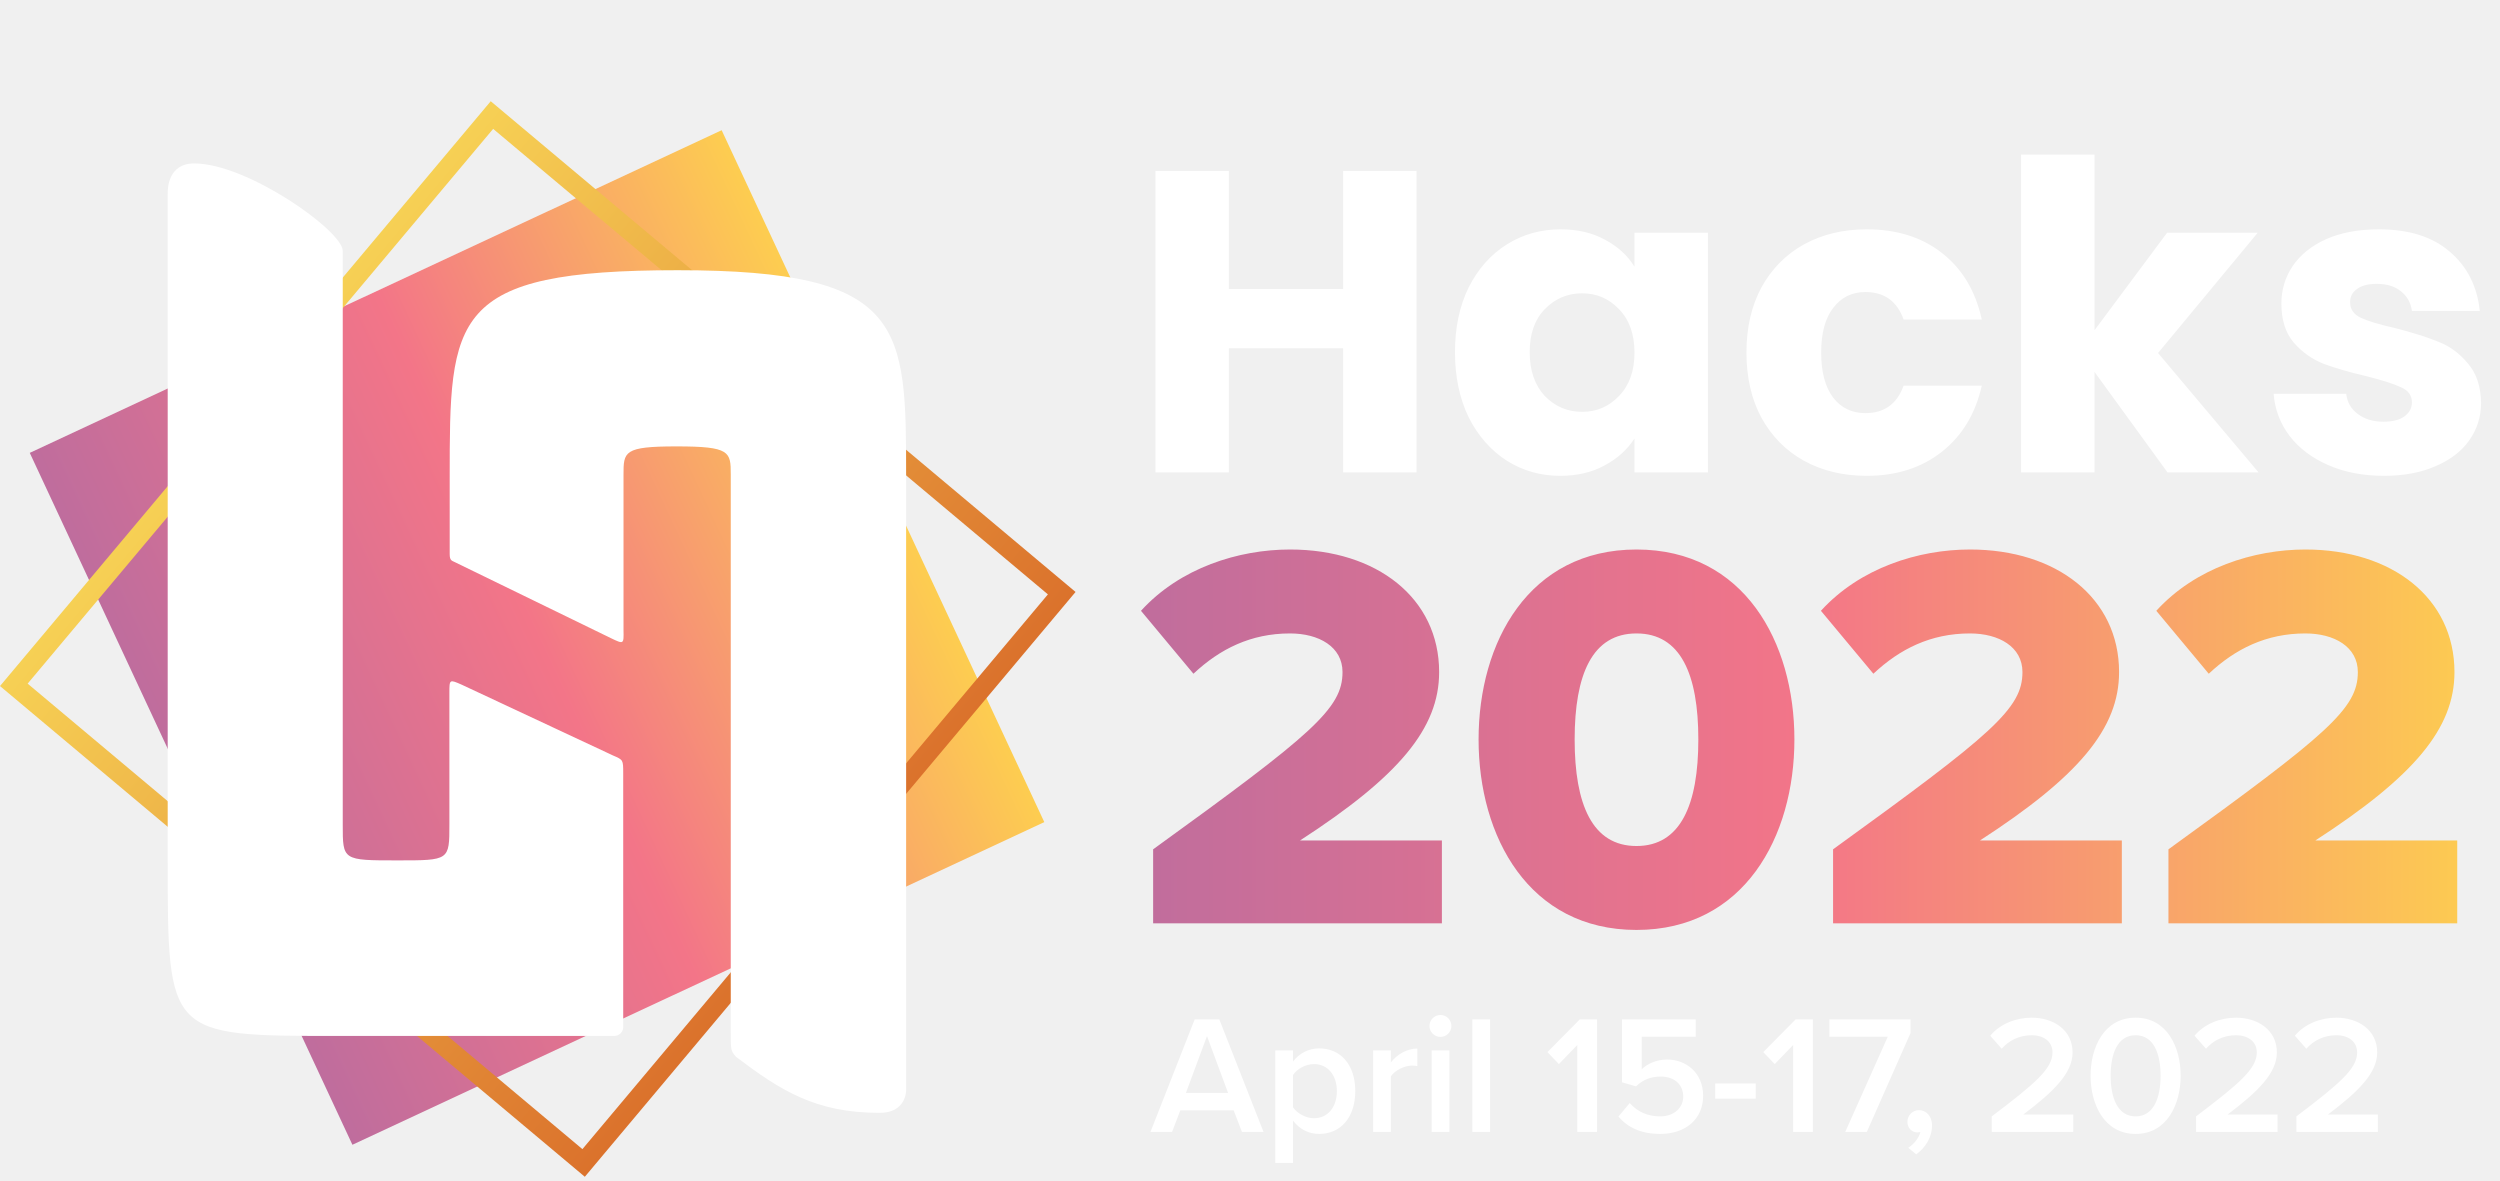
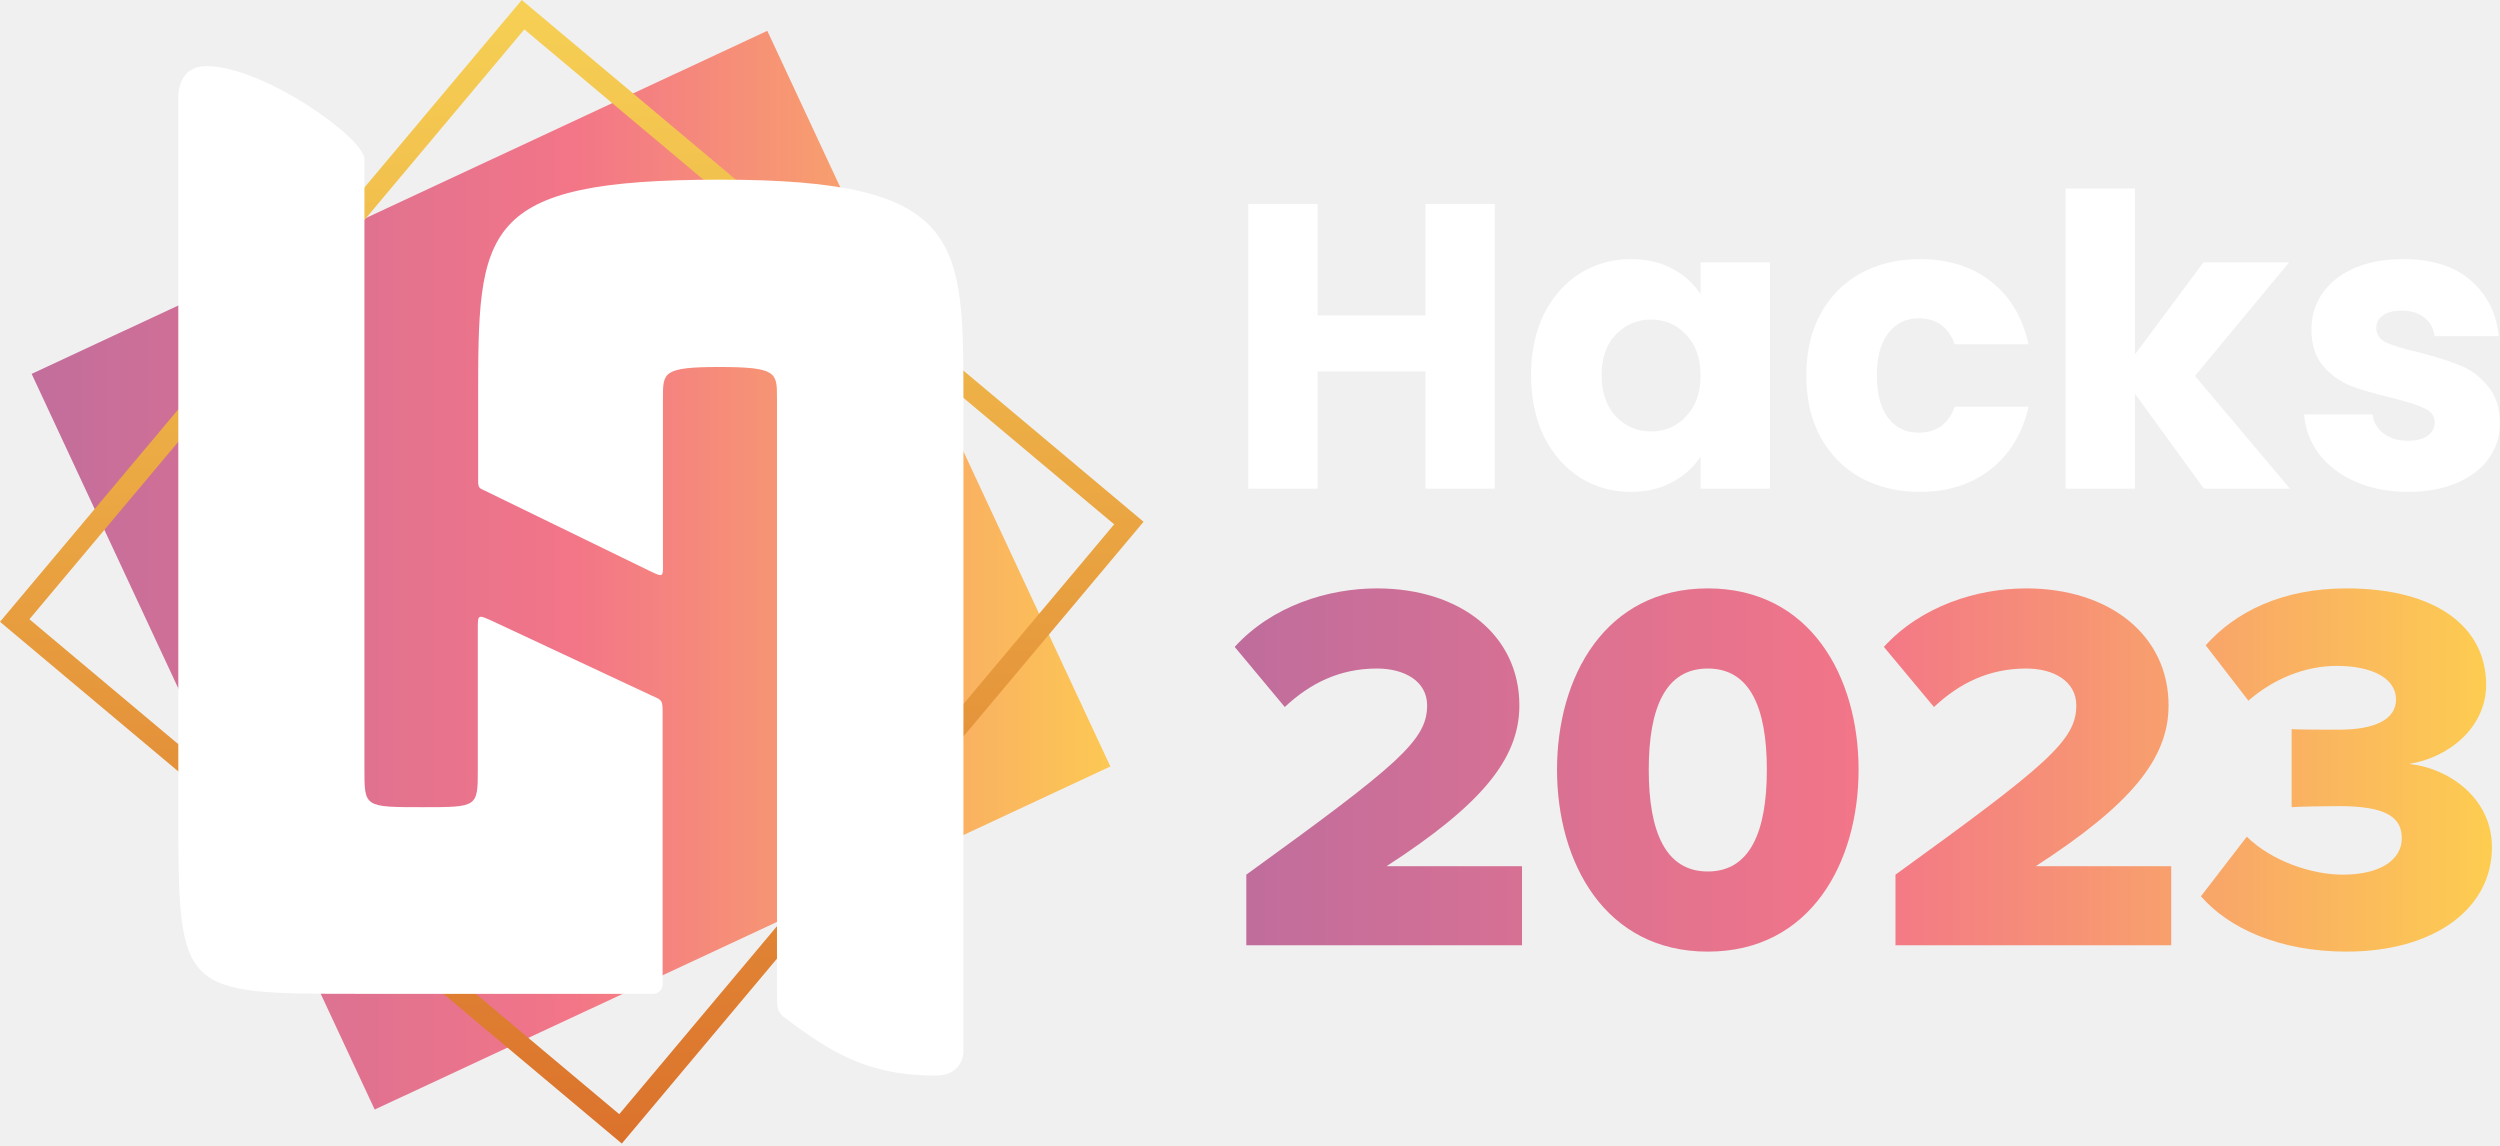
- <svg xmlns="http://www.w3.org/2000/svg" width="815" height="385" viewBox="0 0 815 385" fill="none">
-   <path d="M9.701 147.632L235.263 42.451L340.444 268.012L114.882 373.193L9.701 147.632Z" fill="url(#paint0_linear_80110031)" />
-   <path fill-rule="evenodd" clip-rule="evenodd" d="M160.765 42.014L9.014 222.864L189.864 374.615L341.615 193.765L160.765 42.014ZM0 223.653L190.653 383.629L350.629 192.977L159.977 33L0 223.653Z" fill="url(#paint1_linear_80110031)" />
-   <path d="M54.67 280.487C54.67 337.72 54.67 337.72 110.13 337.72H143.385H200.251C201.859 337.72 203.165 336.401 203.165 334.879V327.775V282.517V252.074C203.165 247.71 203.165 247.71 199.849 246.29L150.619 223.255C146.5 221.428 146.5 221.428 146.5 225.893V268.817C146.5 280.487 146.5 280.487 129.621 280.487C111.637 280.487 111.737 280.487 111.737 268.817V137.101V81.796C111.737 75.302 80.692 53.282 63.311 53.282C54.67 53.282 54.67 61.704 54.67 63.023V280.487Z" fill="white" />
-   <path d="M295.396 355.58V155.874C295.396 106.252 295.496 88.088 220.948 88.088C146.6 88.088 146.6 103.208 146.6 155.874V180.634C146.6 182.765 147.303 182.765 148.308 183.273L199.146 208.033C203.365 210.063 203.365 210.063 203.265 205.395V154.859C203.265 147.249 203.265 145.524 220.546 145.524C238.028 145.524 238.228 147.249 238.228 154.656V336.401C238.228 342.489 238.228 342.489 239.936 344.519C254.404 355.478 265.858 362.785 286.655 362.785C295.396 362.886 295.396 355.58 295.396 355.58Z" fill="white" />
-   <path d="M461.8 55.72V154H437.86V113.54H400.62V154H376.68V55.72H400.62V94.22H437.86V55.72H461.8ZM474.322 114.8C474.322 106.773 475.816 99.727 478.802 93.66C481.882 87.593 486.036 82.927 491.262 79.66C496.489 76.393 502.322 74.76 508.762 74.76C514.269 74.76 519.076 75.88 523.182 78.12C527.382 80.36 530.602 83.3 532.842 86.94V75.88H556.782V154H532.842V142.94C530.509 146.58 527.242 149.52 523.042 151.76C518.936 154 514.129 155.12 508.622 155.12C502.276 155.12 496.489 153.487 491.262 150.22C486.036 146.86 481.882 142.147 478.802 136.08C475.816 129.92 474.322 122.827 474.322 114.8ZM532.842 114.94C532.842 108.967 531.162 104.253 527.802 100.8C524.536 97.347 520.522 95.62 515.762 95.62C511.002 95.62 506.942 97.347 503.582 100.8C500.316 104.16 498.682 108.827 498.682 114.8C498.682 120.773 500.316 125.533 503.582 129.08C506.942 132.533 511.002 134.26 515.762 134.26C520.522 134.26 524.536 132.533 527.802 129.08C531.162 125.627 532.842 120.913 532.842 114.94ZM569.342 114.94C569.342 106.82 570.975 99.727 574.242 93.66C577.602 87.593 582.222 82.927 588.102 79.66C594.075 76.393 600.889 74.76 608.542 74.76C618.342 74.76 626.509 77.327 633.042 82.46C639.669 87.593 644.009 94.827 646.062 104.16H620.582C618.435 98.187 614.282 95.2 608.122 95.2C603.735 95.2 600.235 96.927 597.622 100.38C595.009 103.74 593.702 108.593 593.702 114.94C593.702 121.287 595.009 126.187 597.622 129.64C600.235 133 603.735 134.68 608.122 134.68C614.282 134.68 618.435 131.693 620.582 125.72H646.062C644.009 134.867 639.669 142.053 633.042 147.28C626.415 152.507 618.249 155.12 608.542 155.12C600.889 155.12 594.075 153.487 588.102 150.22C582.222 146.953 577.602 142.287 574.242 136.22C570.975 130.153 569.342 123.06 569.342 114.94ZM706.608 154L682.808 121.24V154H658.868V50.4H682.808V107.66L706.468 75.88H736.008L703.528 115.08L736.288 154H706.608ZM777.19 155.12C770.377 155.12 764.31 153.953 758.99 151.62C753.67 149.287 749.47 146.113 746.39 142.1C743.31 137.993 741.584 133.42 741.21 128.38H764.87C765.15 131.087 766.41 133.28 768.65 134.96C770.89 136.64 773.644 137.48 776.91 137.48C779.897 137.48 782.184 136.92 783.77 135.8C785.45 134.587 786.29 133.047 786.29 131.18C786.29 128.94 785.124 127.307 782.79 126.28C780.457 125.16 776.677 123.947 771.45 122.64C765.85 121.333 761.184 119.98 757.45 118.58C753.717 117.087 750.497 114.8 747.79 111.72C745.084 108.547 743.73 104.3 743.73 98.98C743.73 94.5 744.944 90.44 747.37 86.8C749.89 83.067 753.53 80.127 758.29 77.98C763.144 75.833 768.884 74.76 775.51 74.76C785.31 74.76 793.01 77.187 798.61 82.04C804.304 86.893 807.57 93.333 808.41 101.36H786.29C785.917 98.653 784.704 96.507 782.65 94.92C780.69 93.333 778.077 92.54 774.81 92.54C772.01 92.54 769.864 93.1 768.37 94.22C766.877 95.247 766.13 96.693 766.13 98.56C766.13 100.8 767.297 102.48 769.63 103.6C772.057 104.72 775.79 105.84 780.83 106.96C786.617 108.453 791.33 109.947 794.97 111.44C798.61 112.84 801.784 115.173 804.49 118.44C807.29 121.613 808.737 125.907 808.83 131.32C808.83 135.893 807.524 140 804.91 143.64C802.39 147.187 798.704 149.987 793.85 152.04C789.09 154.093 783.537 155.12 777.19 155.12Z" fill="white" />
-   <path d="M411.905 369L397.495 332.315H389.465L375.055 369H382.095L384.79 361.96H402.17L404.865 369H411.905ZM400.355 356.295H386.605L393.48 337.76L400.355 356.295ZM421.522 365.315C423.667 368.175 426.692 369.66 430.047 369.66C436.922 369.66 441.817 364.435 441.817 355.69C441.817 346.945 436.922 341.775 430.047 341.775C426.582 341.775 423.502 343.425 421.522 346.065V342.435H415.747V379.12H421.522V365.315ZM435.822 355.69C435.822 360.86 432.907 364.545 428.342 364.545C425.647 364.545 422.787 362.895 421.522 360.97V350.465C422.787 348.485 425.647 346.89 428.342 346.89C432.907 346.89 435.822 350.575 435.822 355.69ZM453.426 369V350.905C454.581 349.035 457.826 347.385 460.246 347.385C460.961 347.385 461.566 347.44 462.061 347.55V341.83C458.596 341.83 455.406 343.81 453.426 346.34V342.435H447.651V369H453.426ZM469.579 338.035C471.559 338.035 473.154 336.44 473.154 334.46C473.154 332.48 471.559 330.885 469.579 330.885C467.654 330.885 466.004 332.48 466.004 334.46C466.004 336.44 467.654 338.035 469.579 338.035ZM472.494 369V342.435H466.719V369H472.494ZM485.76 369V332.315H479.985V369H485.76ZM520.633 369V332.315H515.023L504.463 342.985L508.203 346.89L514.198 340.675V369H520.633ZM527.611 363.995C530.581 367.515 534.926 369.66 541.251 369.66C549.446 369.66 555.221 364.875 555.221 357.23C555.221 349.75 549.666 345.405 543.506 345.405C539.986 345.405 536.961 346.835 535.201 348.595V337.98H552.801V332.315H528.766V352.83L533.331 354.15C535.641 351.95 538.226 350.96 541.361 350.96C545.871 350.96 548.731 353.545 548.731 357.505C548.731 361.08 545.816 363.94 541.196 363.94C537.071 363.94 533.771 362.4 531.296 359.595L527.611 363.995ZM572.36 358.165V353.215H559.16V358.165H572.36ZM590.994 369V332.315H585.384L574.824 342.985L578.564 346.89L584.559 340.675V369H590.994ZM608.588 369L622.833 336.77V332.315H596.378V337.98H615.408L601.548 369H608.588ZM624.675 376.315C627.7 374.17 629.845 370.705 629.845 366.91C629.845 363.72 627.81 361.905 625.555 361.905C623.52 361.905 621.815 363.61 621.815 365.7C621.815 367.735 623.245 369.165 625.115 369.165C625.445 369.165 625.885 369.055 626.05 369C625.665 370.87 623.85 373.125 622.09 374.17L624.675 376.315ZM675.878 369V363.335H659.598C669.443 355.91 675.658 349.86 675.658 343.095C675.658 335.78 669.443 331.765 662.348 331.765C657.233 331.765 652.063 333.745 648.818 337.65L652.558 341.885C654.868 339.245 658.168 337.485 662.458 337.485C665.813 337.485 669.113 339.245 669.113 343.095C669.113 348.375 663.558 353.16 649.313 363.94V369H675.878ZM681.527 350.685C681.527 359.925 685.927 369.66 696.212 369.66C706.497 369.66 710.897 359.925 710.897 350.685C710.897 341.445 706.497 331.765 696.212 331.765C685.927 331.765 681.527 341.445 681.527 350.685ZM704.352 350.685C704.352 357.67 702.207 363.94 696.212 363.94C690.217 363.94 688.072 357.67 688.072 350.685C688.072 343.7 690.217 337.485 696.212 337.485C702.207 337.485 704.352 343.7 704.352 350.685ZM742.479 369V363.335H726.199C736.044 355.91 742.259 349.86 742.259 343.095C742.259 335.78 736.044 331.765 728.949 331.765C723.834 331.765 718.664 333.745 715.419 337.65L719.159 341.885C721.469 339.245 724.769 337.485 729.059 337.485C732.414 337.485 735.714 339.245 735.714 343.095C735.714 348.375 730.159 353.16 715.914 363.94V369H742.479ZM775.189 369V363.335H758.909C768.754 355.91 774.969 349.86 774.969 343.095C774.969 335.78 768.754 331.765 761.659 331.765C756.544 331.765 751.374 333.745 748.129 337.65L751.869 341.885C754.179 339.245 757.479 337.485 761.769 337.485C765.124 337.485 768.424 339.245 768.424 343.095C768.424 348.375 762.869 353.16 748.624 363.94V369H775.189Z" fill="white" />
-   <path d="M470.06 301V274H423.8C456.02 253.12 469.16 237.46 469.16 219.1C469.16 194.98 448.82 179.14 420.56 179.14C403.82 179.14 384.74 185.08 371.96 199.12L389.06 219.64C397.7 211.54 407.78 206.5 420.56 206.5C429.92 206.5 437.66 210.82 437.66 219.1C437.66 230.98 427.94 239.26 375.92 276.88V301H470.06ZM482.016 241.06C482.016 272.74 498.396 303.16 533.496 303.16C568.596 303.16 584.976 272.74 584.976 241.06C584.976 209.38 568.596 179.14 533.496 179.14C498.396 179.14 482.016 209.38 482.016 241.06ZM553.656 241.06C553.656 262.3 547.896 275.8 533.496 275.8C519.096 275.8 513.336 262.3 513.336 241.06C513.336 219.82 519.096 206.5 533.496 206.5C547.896 206.5 553.656 219.82 553.656 241.06ZM691.72 301V274H645.46C677.68 253.12 690.82 237.46 690.82 219.1C690.82 194.98 670.48 179.14 642.22 179.14C625.48 179.14 606.4 185.08 593.62 199.12L610.72 219.64C619.36 211.54 629.44 206.5 642.22 206.5C651.58 206.5 659.32 210.82 659.32 219.1C659.32 230.98 649.6 239.26 597.58 276.88V301H691.72ZM801.056 301V274H754.796C787.016 253.12 800.156 237.46 800.156 219.1C800.156 194.98 779.816 179.14 751.556 179.14C734.816 179.14 715.736 185.08 702.956 199.12L720.056 219.64C728.696 211.54 738.776 206.5 751.556 206.5C760.916 206.5 768.656 210.82 768.656 219.1C768.656 230.98 758.936 239.26 706.916 276.88V301H801.056Z" fill="url(#paint2_linear_80110031)" />
+ <svg xmlns="http://www.w3.org/2000/svg" width="716" height="328" viewBox="0 0 716 328" fill="none">
+   <path d="M9.062 107.076L219.756 8.828L318.005 219.522L107.31 317.771L9.062 107.076Z" fill="url(#paint0_linear_28_52)" />
+   <path fill-rule="evenodd" clip-rule="evenodd" d="M150.169 8.42L8.42 177.35L177.35 319.099L319.099 150.169L150.169 8.42ZM0 178.087L178.087 327.519L327.519 149.432L149.432 0L0 178.087Z" fill="url(#paint1_linear_28_52)" />
+   <path d="M51.067 231.175C51.067 284.636 51.067 284.636 102.871 284.636H187.052C188.554 284.636 189.774 283.403 189.774 281.982V204.634C189.774 200.559 189.774 200.559 186.677 199.232L140.692 177.715C136.844 176.008 136.844 176.008 136.844 180.179V220.275C136.844 231.175 136.844 231.175 121.077 231.175C104.279 231.175 104.373 231.175 104.373 220.275V45.58C104.373 39.514 75.374 18.945 59.138 18.945C51.067 18.945 51.067 26.812 51.067 28.044V231.175Z" fill="white" />
+   <path d="M275.926 301.318V114.775C275.926 68.424 276.02 51.457 206.385 51.457C136.938 51.457 136.938 65.58 136.938 114.775V137.904C136.938 139.894 137.595 139.894 138.533 140.368L186.02 163.496C189.962 165.392 189.962 165.392 189.868 161.032V113.828C189.868 106.718 189.868 105.107 206.01 105.107C222.339 105.107 222.527 106.718 222.527 113.638V283.403C222.527 289.091 222.527 289.091 224.122 290.986C237.636 301.223 248.335 308.048 267.761 308.048C275.926 308.143 275.926 301.318 275.926 301.318Z" fill="white" />
+   <path d="M428.11 58.413V139.945H408.249V106.38H377.356V139.945H357.496V58.413H377.356V90.352H408.249V58.413H428.11Z" fill="white" />
+   <path d="M438.498 107.425C438.498 100.766 439.737 94.921 442.214 89.888C444.77 84.855 448.215 80.984 452.551 78.274C456.887 75.564 461.726 74.209 467.069 74.209C471.637 74.209 475.625 75.138 479.031 76.996C482.516 78.854 485.187 81.293 487.045 84.313V75.138H506.905V139.945H487.045V130.77C485.109 133.789 482.399 136.228 478.915 138.086C475.508 139.945 471.521 140.874 466.953 140.874C461.688 140.874 456.887 139.519 452.551 136.809C448.215 134.022 444.77 130.111 442.214 125.079C439.737 119.968 438.498 114.084 438.498 107.425ZM487.045 107.541C487.045 102.586 485.651 98.676 482.864 95.811C480.154 92.946 476.825 91.514 472.876 91.514C468.927 91.514 465.559 92.946 462.772 95.811C460.062 98.598 458.707 102.47 458.707 107.425C458.707 112.38 460.062 116.329 462.772 119.272C465.559 122.136 468.927 123.569 472.876 123.569C476.825 123.569 480.154 122.136 482.864 119.272C485.651 116.407 487.045 112.497 487.045 107.541Z" fill="white" />
+   <path d="M517.324 107.541C517.324 100.805 518.679 94.921 521.389 89.888C524.177 84.855 528.009 80.984 532.887 78.274C537.843 75.564 543.495 74.209 549.844 74.209C557.974 74.209 564.749 76.338 570.169 80.596C575.666 84.855 579.267 90.856 580.97 98.598H559.832C558.051 93.643 554.606 91.165 549.496 91.165C545.857 91.165 542.953 92.598 540.785 95.463C538.617 98.25 537.533 102.276 537.533 107.541C537.533 112.806 538.617 116.871 540.785 119.736C542.953 122.524 545.857 123.917 549.496 123.917C554.606 123.917 558.051 121.44 559.832 116.484H580.97C579.267 124.072 575.666 130.034 570.169 134.37C564.672 138.706 557.897 140.874 549.844 140.874C543.495 140.874 537.843 139.519 532.887 136.809C528.009 134.099 524.177 130.228 521.389 125.195C518.679 120.162 517.324 114.277 517.324 107.541Z" fill="white" />
+   <path d="M631.198 139.945L611.454 112.768V139.945H591.593V54H611.454V101.502L631.081 75.138H655.587L628.642 107.657L655.82 139.945H631.198Z" fill="white" />
+   <path d="M689.752 140.874C684.1 140.874 679.067 139.906 674.654 137.97C670.24 136.035 666.756 133.402 664.201 130.073C661.646 126.666 660.213 122.872 659.904 118.691H679.532C679.764 120.936 680.809 122.756 682.667 124.15C684.526 125.543 686.81 126.24 689.52 126.24C691.997 126.24 693.894 125.775 695.211 124.846C696.604 123.84 697.301 122.562 697.301 121.014C697.301 119.155 696.333 117.8 694.398 116.949C692.462 116.02 689.326 115.013 684.99 113.929C680.345 112.845 676.473 111.722 673.376 110.561C670.279 109.322 667.608 107.425 665.362 104.87C663.117 102.237 661.994 98.715 661.994 94.301C661.994 90.585 663.001 87.216 665.014 84.197C667.104 81.1 670.124 78.661 674.073 76.88C678.099 75.099 682.861 74.209 688.358 74.209C696.488 74.209 702.876 76.222 707.522 80.248C712.245 84.274 714.955 89.617 715.652 96.275H697.301C696.992 94.03 695.985 92.249 694.282 90.933C692.656 89.617 690.488 88.959 687.778 88.959C685.455 88.959 683.674 89.423 682.435 90.352C681.196 91.204 680.577 92.404 680.577 93.953C680.577 95.811 681.545 97.205 683.48 98.134C685.493 99.063 688.591 99.992 692.772 100.921C697.572 102.16 701.482 103.399 704.502 104.638C707.522 105.799 710.154 107.735 712.4 110.445C714.722 113.077 715.923 116.639 716 121.13C716 124.924 714.916 128.331 712.748 131.35C710.657 134.293 707.599 136.615 703.573 138.319C699.624 140.022 695.017 140.874 689.752 140.874Z" fill="white" />
+   <path d="M356.938 270.732H435.903V248.084H397.1C424.126 230.57 435.148 217.435 435.148 202.034C435.148 181.802 418.087 168.516 394.382 168.516C380.341 168.516 364.336 173.498 353.616 185.275L367.96 202.487C375.207 195.693 383.662 191.465 394.382 191.465C402.233 191.465 408.726 195.089 408.726 202.034C408.726 211.999 400.572 218.944 356.938 250.5V270.732Z" fill="url(#paint2_linear_28_52)" />
+   <path d="M445.931 220.454C445.931 247.027 459.671 272.544 489.113 272.544C518.555 272.544 532.294 247.027 532.294 220.454C532.294 193.881 518.555 168.516 489.113 168.516C459.671 168.516 445.931 193.881 445.931 220.454ZM506.023 220.454C506.023 238.27 501.191 249.594 489.113 249.594C477.034 249.594 472.203 238.27 472.203 220.454C472.203 202.638 477.034 191.465 489.113 191.465C501.191 191.465 506.023 202.638 506.023 220.454Z" fill="url(#paint3_linear_28_52)" />
+   <path d="M542.867 270.732H621.831V248.084H583.028C610.054 230.57 621.076 217.435 621.076 202.034C621.076 181.802 604.015 168.516 580.311 168.516C566.269 168.516 550.265 173.498 539.545 185.275L553.888 202.487C561.136 195.693 569.591 191.465 580.311 191.465C588.162 191.465 594.654 195.089 594.654 202.034C594.654 211.999 586.501 218.944 542.867 250.5V270.732Z" fill="url(#paint4_linear_28_52)" />
+   <path d="M630.35 256.69C638.201 265.75 652.696 272.544 672.022 272.544C697.085 272.544 713.693 260.314 713.693 242.649C713.693 228.154 700.709 219.85 689.989 218.793C701.916 216.831 712.032 207.923 712.032 196.146C712.032 179.538 697.689 168.516 672.022 168.516C653.451 168.516 640.164 175.31 631.709 184.822L643.939 200.675C651.035 194.485 660.094 190.71 669.304 190.71C678.967 190.71 686.214 194.032 686.214 200.373C686.214 205.96 680.326 208.98 669.908 208.98C666.133 208.98 658.282 208.98 656.319 208.829V231.174C657.829 231.023 665.529 230.872 669.908 230.872C683.647 230.872 687.875 234.194 687.875 240.082C687.875 245.971 682.138 250.5 670.965 250.5C662.208 250.5 650.733 246.726 643.486 239.629L630.35 256.69Z" fill="url(#paint5_linear_28_52)" />
  <defs>
-     <linearGradient id="paint0_linear_80110031" x1="312.395" y1="207.863" x2="86.834" y2="313.044" gradientUnits="userSpaceOnUse">
+     <linearGradient id="paint0_linear_28_52" x1="327.519" y1="240.181" x2="-5.74069e-06" y2="240.181" gradientUnits="userSpaceOnUse">
      <stop stop-color="#FDCD50" />
      <stop offset="0.5" stop-color="#F37588" />
      <stop offset="1" stop-color="#BF6D9D" />
    </linearGradient>
-     <linearGradient id="paint1_linear_80110031" x1="101.546" y1="94.751" x2="296.081" y2="257.985" gradientUnits="userSpaceOnUse">
+     <linearGradient id="paint1_linear_28_52" x1="215.842" y1="-6.669" x2="215.842" y2="327.519" gradientUnits="userSpaceOnUse">
      <stop stop-color="#F7D255" />
      <stop offset="1" stop-color="#DB722C" />
    </linearGradient>
-     <linearGradient id="paint2_linear_80110031" x1="809" y1="296.6" x2="368" y2="296.6" gradientUnits="userSpaceOnUse">
+     <linearGradient id="paint2_linear_28_52" x1="713.693" y1="244.803" x2="353.616" y2="244.803" gradientUnits="userSpaceOnUse">
+       <stop stop-color="#FDCD50" />
+       <stop offset="0.5" stop-color="#F37588" />
+       <stop offset="1" stop-color="#BF6D9D" />
+     </linearGradient>
+     <linearGradient id="paint3_linear_28_52" x1="713.693" y1="244.803" x2="353.616" y2="244.803" gradientUnits="userSpaceOnUse">
+       <stop stop-color="#FDCD50" />
+       <stop offset="0.5" stop-color="#F37588" />
+       <stop offset="1" stop-color="#BF6D9D" />
+     </linearGradient>
+     <linearGradient id="paint4_linear_28_52" x1="713.693" y1="244.803" x2="353.616" y2="244.803" gradientUnits="userSpaceOnUse">
+       <stop stop-color="#FDCD50" />
+       <stop offset="0.5" stop-color="#F37588" />
+       <stop offset="1" stop-color="#BF6D9D" />
+     </linearGradient>
+     <linearGradient id="paint5_linear_28_52" x1="713.693" y1="244.803" x2="353.616" y2="244.803" gradientUnits="userSpaceOnUse">
      <stop stop-color="#FDCD50" />
      <stop offset="0.5" stop-color="#F37588" />
      <stop offset="1" stop-color="#BF6D9D" />
    </linearGradient>
  </defs>
</svg>
